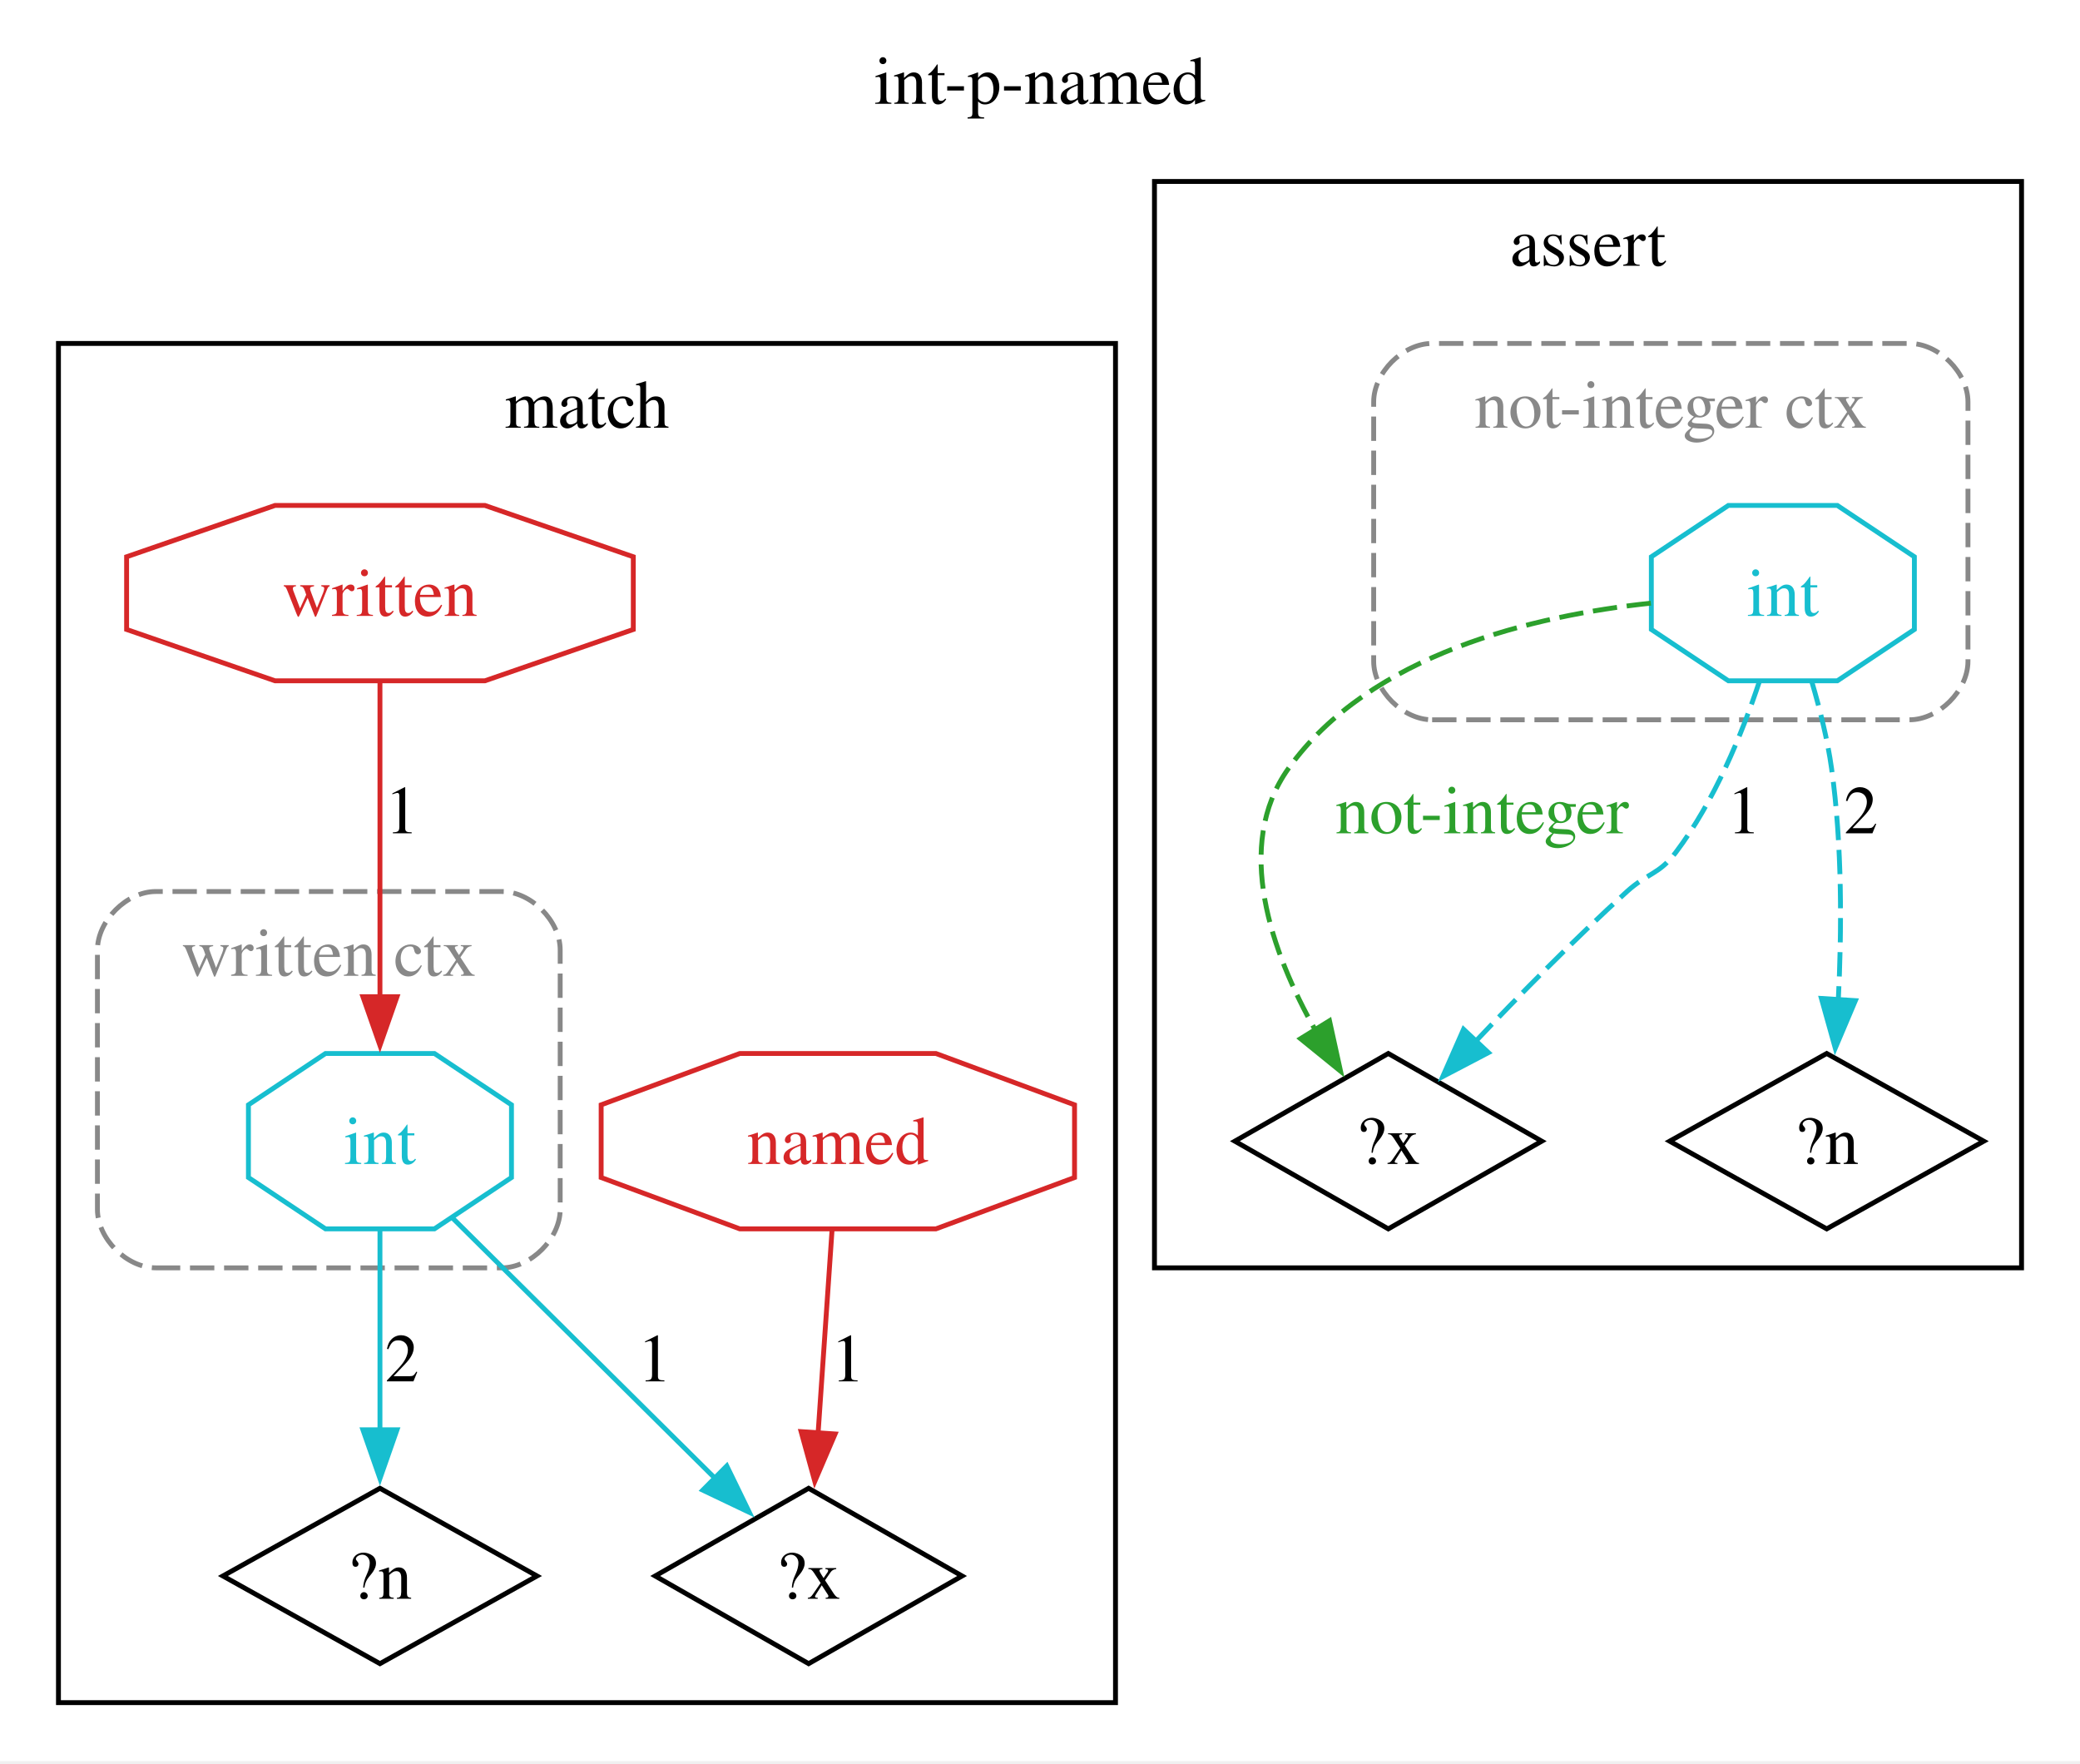
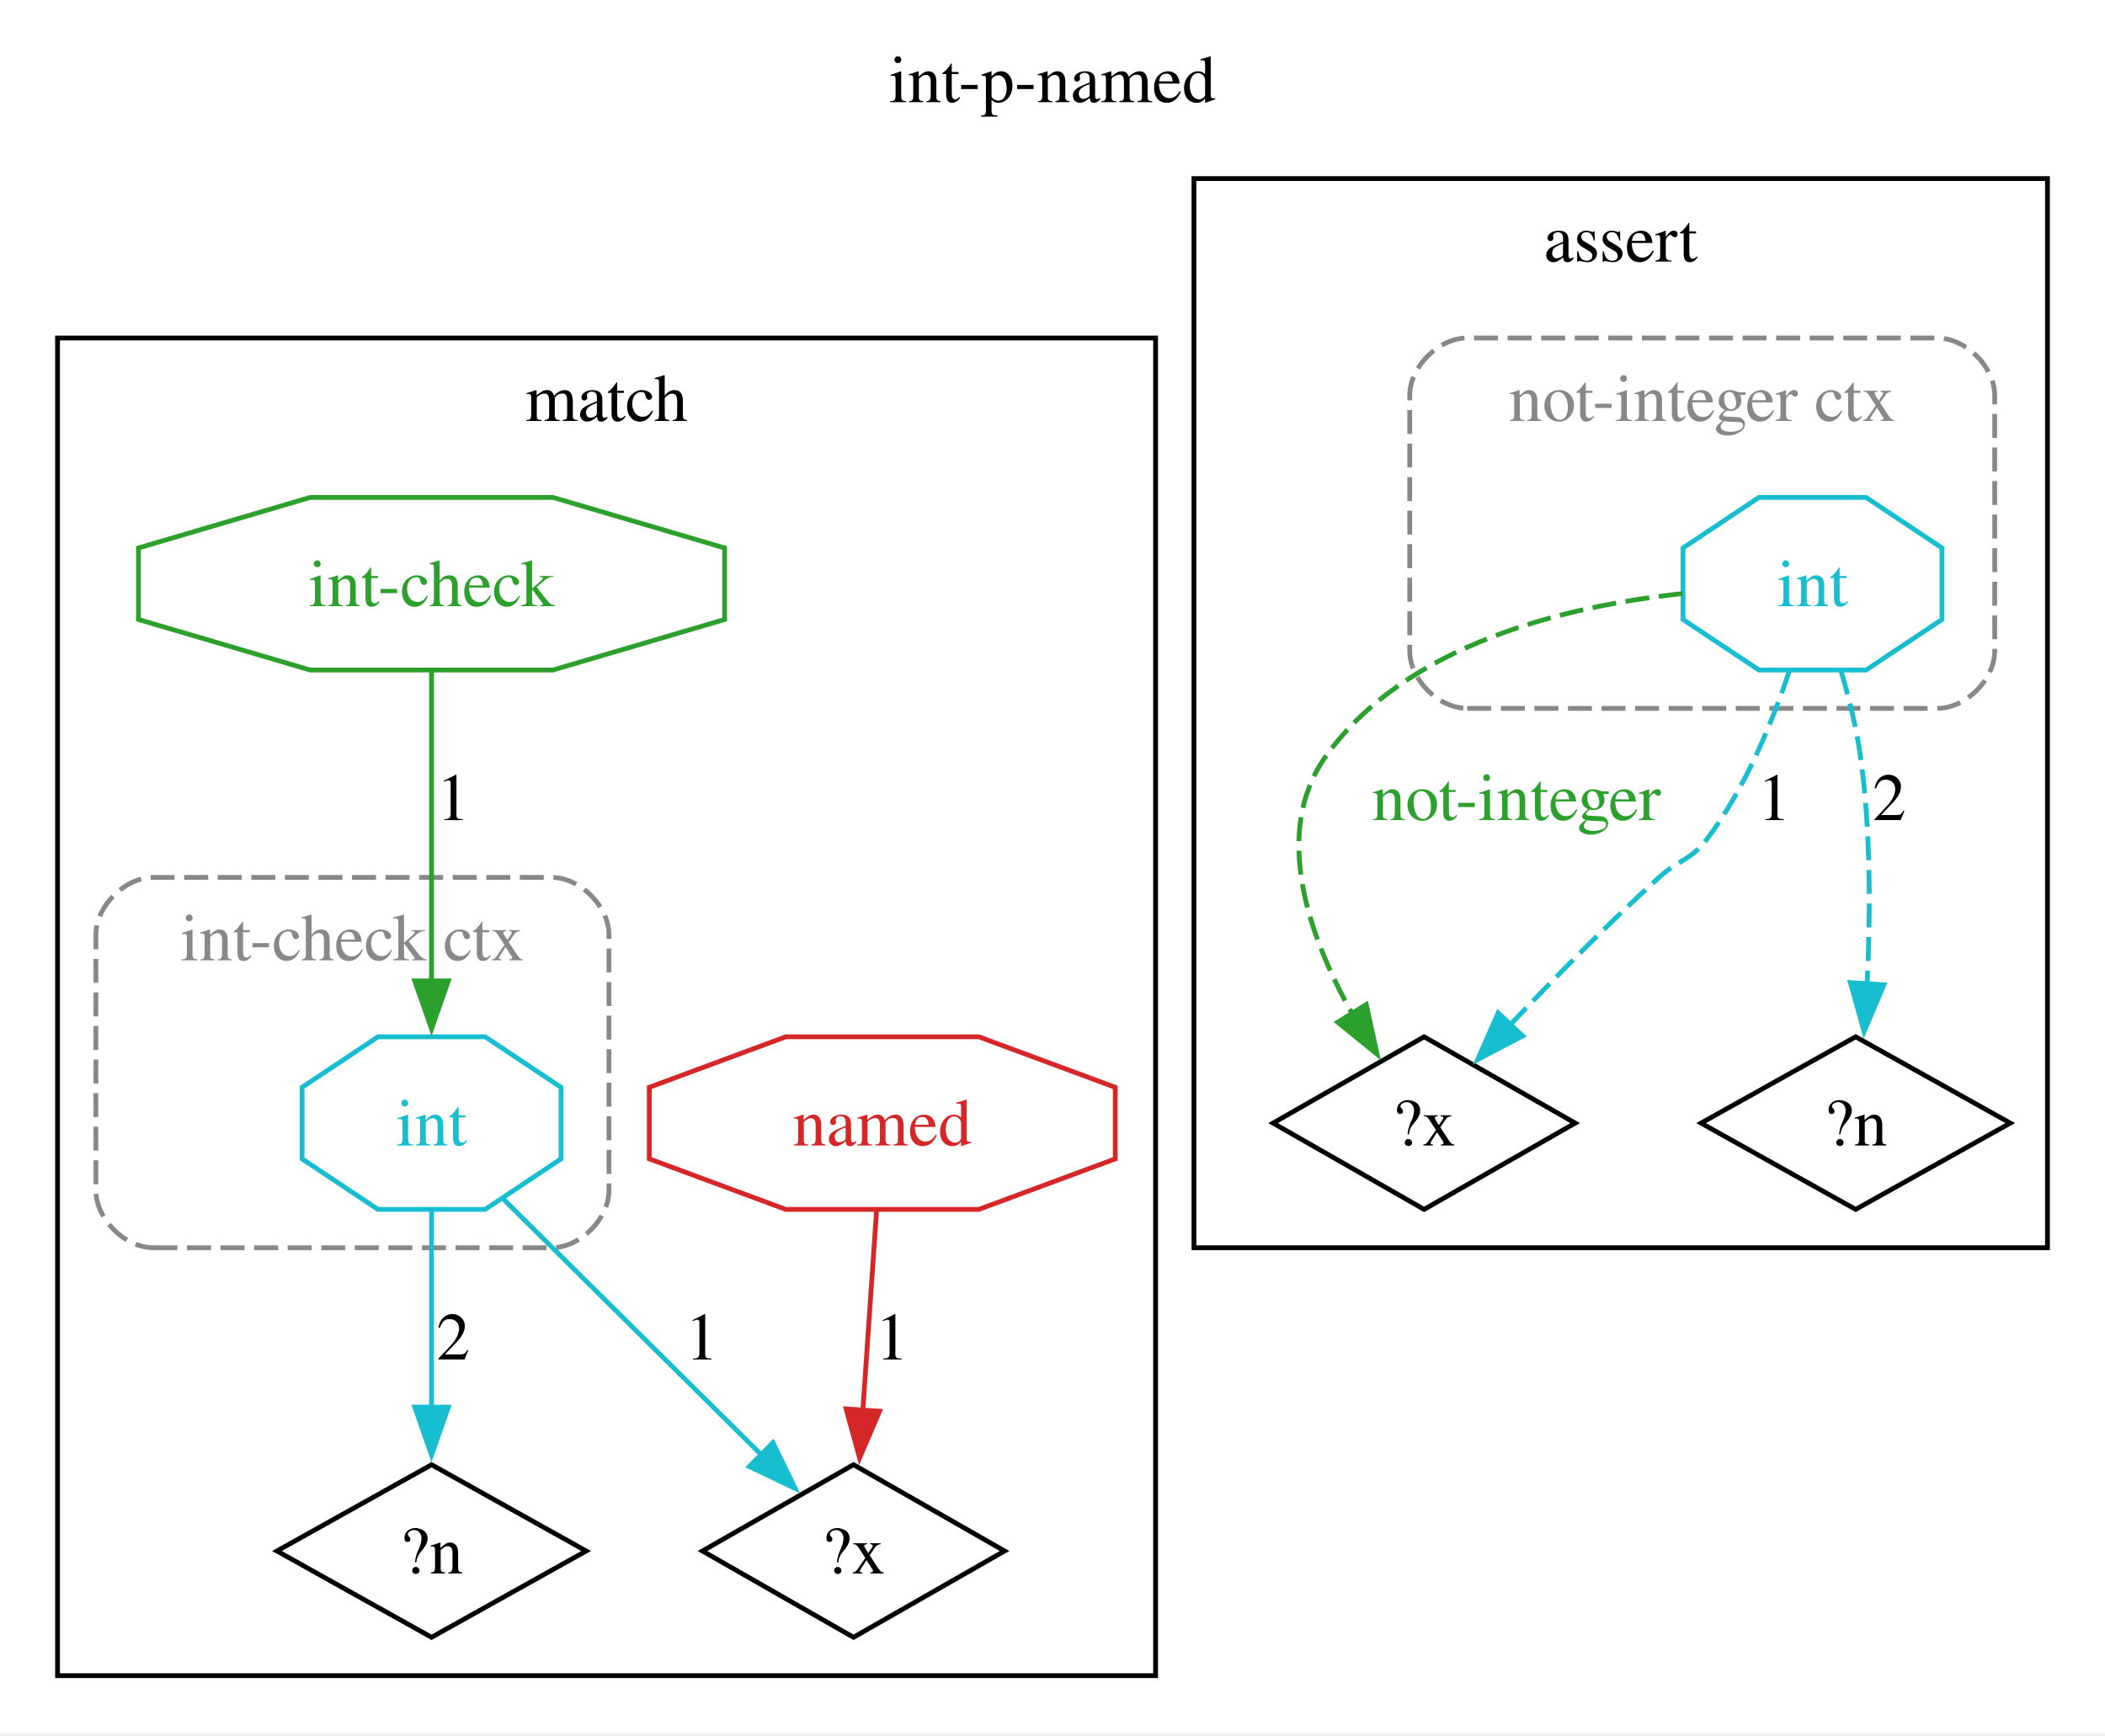
- <svg xmlns="http://www.w3.org/2000/svg" width="427pt" height="362pt" viewBox="0.00 0.00 427.00 362.00">
+ <svg xmlns="http://www.w3.org/2000/svg" width="439pt" height="362pt" viewBox="0.00 0.00 439.00 362.00">
  <g id="graph0" class="graph" transform="scale(1 1) rotate(0) translate(4 357.5)">
-     <polygon fill="white" stroke="none" points="-4,4 -4,-357.5 423,-357.5 423,4 -4,4" />
-     <text xml:space="preserve" text-anchor="middle" x="209.5" y="-336.2" font-family="Times,serif" font-size="14.00">int-p-named</text>
+     <polygon fill="white" stroke="none" points="-4,4 -4,-357.5 435,-357.5 435,4 -4,4" />
+     <text xml:space="preserve" text-anchor="middle" x="215.5" y="-336.2" font-family="Times,serif" font-size="14.00">int-p-named</text>
    <g id="clust1" class="cluster">
-       <polygon fill="none" stroke="black" points="8,-8 8,-287 225,-287 225,-8 8,-8" />
-       <text xml:space="preserve" text-anchor="middle" x="116.5" y="-269.7" font-family="Times,serif" font-size="14.00">match</text>
+       <polygon fill="none" stroke="black" points="8,-8 8,-287 237,-287 237,-8 8,-8" />
+       <text xml:space="preserve" text-anchor="middle" x="122.5" y="-269.7" font-family="Times,serif" font-size="14.00">match</text>
    </g>
    <g id="clust2" class="cluster">
-       <path fill="none" stroke="#888888" stroke-dasharray="5,2" d="M28,-97.25C28,-97.25 99,-97.25 99,-97.25 105,-97.25 111,-103.25 111,-109.25 111,-109.25 111,-162.5 111,-162.5 111,-168.5 105,-174.5 99,-174.5 99,-174.5 28,-174.5 28,-174.5 22,-174.5 16,-168.5 16,-162.5 16,-162.5 16,-109.25 16,-109.25 16,-103.25 22,-97.25 28,-97.25" />
-       <text xml:space="preserve" text-anchor="middle" x="63.5" y="-157.2" font-family="Times,serif" font-size="14.00" fill="#888888">written ctx</text>
+       <path fill="none" stroke="#888888" stroke-dasharray="5,2" d="M28,-97.25C28,-97.25 111,-97.25 111,-97.25 117,-97.25 123,-103.25 123,-109.25 123,-109.25 123,-162.5 123,-162.5 123,-168.5 117,-174.5 111,-174.5 111,-174.5 28,-174.5 28,-174.5 22,-174.5 16,-168.5 16,-162.5 16,-162.5 16,-109.25 16,-109.25 16,-103.25 22,-97.25 28,-97.25" />
+       <text xml:space="preserve" text-anchor="middle" x="69.5" y="-157.2" font-family="Times,serif" font-size="14.00" fill="#888888">int-check ctx</text>
    </g>
    <g id="clust3" class="cluster">
-       <polygon fill="none" stroke="black" points="233,-97.25 233,-320.25 411,-320.25 411,-97.25 233,-97.25" />
-       <text xml:space="preserve" text-anchor="middle" x="322" y="-302.95" font-family="Times,serif" font-size="14.00">assert</text>
+       <polygon fill="none" stroke="black" points="245,-97.25 245,-320.25 423,-320.25 423,-97.25 245,-97.25" />
+       <text xml:space="preserve" text-anchor="middle" x="334" y="-302.95" font-family="Times,serif" font-size="14.00">assert</text>
    </g>
    <g id="clust4" class="cluster">
-       <path fill="none" stroke="#888888" stroke-dasharray="5,2" d="M290,-209.75C290,-209.75 388,-209.75 388,-209.75 394,-209.75 400,-215.75 400,-221.75 400,-221.75 400,-275 400,-275 400,-281 394,-287 388,-287 388,-287 290,-287 290,-287 284,-287 278,-281 278,-275 278,-275 278,-221.75 278,-221.75 278,-215.75 284,-209.75 290,-209.75" />
-       <text xml:space="preserve" text-anchor="middle" x="339" y="-269.7" font-family="Times,serif" font-size="14.00" fill="#888888">not-integer ctx</text>
+       <path fill="none" stroke="#888888" stroke-dasharray="5,2" d="M302,-209.75C302,-209.75 400,-209.75 400,-209.75 406,-209.75 412,-215.75 412,-221.75 412,-221.75 412,-275 412,-275 412,-281 406,-287 400,-287 400,-287 302,-287 302,-287 296,-287 290,-281 290,-275 290,-275 290,-221.75 290,-221.75 290,-215.75 296,-209.75 302,-209.75" />
+       <text xml:space="preserve" text-anchor="middle" x="351" y="-269.7" font-family="Times,serif" font-size="14.00" fill="#888888">not-integer ctx</text>
    </g>
    <g id="node1" class="node">
-       <polygon fill="none" stroke="black" points="162,-52 130.5,-34 162,-16 193.5,-34 162,-52" />
-       <text xml:space="preserve" text-anchor="middle" x="162" y="-29.32" font-family="Times,serif" font-size="14.00">?x</text>
+       <polygon fill="none" stroke="black" points="174,-52 142.5,-34 174,-16 205.5,-34 174,-52" />
+       <text xml:space="preserve" text-anchor="middle" x="174" y="-29.32" font-family="Times,serif" font-size="14.00">?x</text>
    </g>
    <g id="node2" class="node">
-       <polygon fill="none" stroke="black" points="74,-52 41.76,-34 74,-16 106.24,-34 74,-52" />
-       <text xml:space="preserve" text-anchor="middle" x="74" y="-29.32" font-family="Times,serif" font-size="14.00">?n</text>
+       <polygon fill="none" stroke="black" points="86,-52 53.76,-34 86,-16 118.24,-34 86,-52" />
+       <text xml:space="preserve" text-anchor="middle" x="86" y="-29.32" font-family="Times,serif" font-size="14.00">?n</text>
    </g>
    <g id="node3" class="node">
-       <polygon fill="none" stroke="#17becf" points="101,-115.79 101,-130.71 85.18,-141.25 62.82,-141.25 47,-130.71 47,-115.79 62.82,-105.25 85.18,-105.25 101,-115.79" />
-       <text xml:space="preserve" text-anchor="middle" x="74" y="-118.58" font-family="Times,serif" font-size="14.00" fill="#17becf">int</text>
+       <polygon fill="none" stroke="#17becf" points="113,-115.79 113,-130.71 97.18,-141.25 74.82,-141.25 59,-130.71 59,-115.79 74.82,-105.25 97.18,-105.25 113,-115.79" />
+       <text xml:space="preserve" text-anchor="middle" x="86" y="-118.58" font-family="Times,serif" font-size="14.00" fill="#17becf">int</text>
    </g>
    <g id="edge3" class="edge">
-       <path fill="none" stroke="#17becf" d="M88.93,-107.45C103.88,-92.63 126.93,-69.77 143.14,-53.7" />
-       <polygon fill="#17becf" stroke="#17becf" points="145.2,-56.59 149.83,-47.06 140.27,-51.62 145.2,-56.59" />
-       <text xml:space="preserve" text-anchor="middle" x="130.38" y="-73.95" font-family="Times,serif" font-size="14.00">1</text>
+       <path fill="none" stroke="#17becf" d="M100.93,-107.45C115.88,-92.63 138.93,-69.77 155.14,-53.7" />
+       <polygon fill="#17becf" stroke="#17becf" points="157.2,-56.59 161.83,-47.06 152.27,-51.62 157.2,-56.59" />
+       <text xml:space="preserve" text-anchor="middle" x="142.38" y="-73.95" font-family="Times,serif" font-size="14.00">1</text>
    </g>
    <g id="edge4" class="edge">
-       <path fill="none" stroke="#17becf" d="M74,-105.01C74,-93.26 74,-77.41 74,-63.77" />
-       <polygon fill="#17becf" stroke="#17becf" points="77.5,-64.01 74,-54.01 70.5,-64.01 77.5,-64.01" />
-       <text xml:space="preserve" text-anchor="middle" x="78.5" y="-73.95" font-family="Times,serif" font-size="14.00">2</text>
+       <path fill="none" stroke="#17becf" d="M86,-105.01C86,-93.26 86,-77.41 86,-63.77" />
+       <polygon fill="#17becf" stroke="#17becf" points="89.5,-64.01 86,-54.01 82.5,-64.01 89.5,-64.01" />
+       <text xml:space="preserve" text-anchor="middle" x="90.5" y="-73.95" font-family="Times,serif" font-size="14.00">2</text>
    </g>
    <g id="node4" class="node">
-       <polygon fill="none" stroke="#d62728" points="126.01,-228.29 126.01,-243.21 95.54,-253.75 52.46,-253.75 21.99,-243.21 21.99,-228.29 52.46,-217.75 95.54,-217.75 126.01,-228.29" />
-       <text xml:space="preserve" text-anchor="middle" x="74" y="-231.07" font-family="Times,serif" font-size="14.00" fill="#d62728">written</text>
+       <polygon fill="none" stroke="#2ca02c" points="147.12,-228.29 147.12,-243.21 111.32,-253.75 60.68,-253.75 24.88,-243.21 24.88,-228.29 60.68,-217.75 111.32,-217.75 147.12,-228.29" />
+       <text xml:space="preserve" text-anchor="middle" x="86" y="-231.07" font-family="Times,serif" font-size="14.00" fill="#2ca02c">int-check</text>
    </g>
    <g id="edge1" class="edge">
-       <path fill="none" stroke="#d62728" d="M74,-217.48C74,-200.21 74,-173.34 74,-152.87" />
-       <polygon fill="#d62728" stroke="#d62728" points="77.5,-152.91 74,-142.91 70.5,-152.91 77.5,-152.91" />
-       <text xml:space="preserve" text-anchor="middle" x="78.5" y="-186.45" font-family="Times,serif" font-size="14.00">1</text>
+       <path fill="none" stroke="#2ca02c" d="M86,-217.48C86,-200.21 86,-173.34 86,-152.87" />
+       <polygon fill="#2ca02c" stroke="#2ca02c" points="89.5,-152.91 86,-142.91 82.5,-152.91 89.5,-152.91" />
+       <text xml:space="preserve" text-anchor="middle" x="90.5" y="-186.45" font-family="Times,serif" font-size="14.00">1</text>
    </g>
    <g id="node5" class="node">
-       <polygon fill="none" stroke="#d62728" points="216.59,-115.79 216.59,-130.71 188.13,-141.25 147.87,-141.25 119.41,-130.71 119.41,-115.79 147.87,-105.25 188.13,-105.25 216.59,-115.79" />
-       <text xml:space="preserve" text-anchor="middle" x="168" y="-118.58" font-family="Times,serif" font-size="14.00" fill="#d62728">named</text>
+       <polygon fill="none" stroke="#d62728" points="228.59,-115.79 228.59,-130.71 200.13,-141.25 159.87,-141.25 131.41,-130.71 131.41,-115.79 159.87,-105.25 200.13,-105.25 228.59,-115.79" />
+       <text xml:space="preserve" text-anchor="middle" x="180" y="-118.58" font-family="Times,serif" font-size="14.00" fill="#d62728">named</text>
    </g>
    <g id="edge2" class="edge">
-       <path fill="none" stroke="#d62728" d="M166.81,-105.01C166,-93.1 164.89,-77 163.94,-63.23" />
-       <polygon fill="#d62728" stroke="#d62728" points="167.44,-63.15 163.27,-53.42 160.46,-63.63 167.44,-63.15" />
-       <text xml:space="preserve" text-anchor="middle" x="170.04" y="-73.95" font-family="Times,serif" font-size="14.00">1</text>
+       <path fill="none" stroke="#d62728" d="M178.81,-105.01C178,-93.1 176.89,-77 175.94,-63.23" />
+       <polygon fill="#d62728" stroke="#d62728" points="179.44,-63.15 175.27,-53.42 172.46,-63.63 179.44,-63.15" />
+       <text xml:space="preserve" text-anchor="middle" x="182.04" y="-73.95" font-family="Times,serif" font-size="14.00">1</text>
    </g>
    <g id="node6" class="node">
-       <polygon fill="none" stroke="black" points="281,-141.25 249.5,-123.25 281,-105.25 312.5,-123.25 281,-141.25" />
-       <text xml:space="preserve" text-anchor="middle" x="281" y="-118.58" font-family="Times,serif" font-size="14.00">?x</text>
+       <polygon fill="none" stroke="black" points="293,-141.25 261.5,-123.25 293,-105.25 324.5,-123.25 293,-141.25" />
+       <text xml:space="preserve" text-anchor="middle" x="293" y="-118.58" font-family="Times,serif" font-size="14.00">?x</text>
    </g>
    <g id="node7" class="node">
-       <polygon fill="none" stroke="black" points="371,-141.25 338.76,-123.25 371,-105.25 403.24,-123.25 371,-141.25" />
-       <text xml:space="preserve" text-anchor="middle" x="371" y="-118.58" font-family="Times,serif" font-size="14.00">?n</text>
+       <polygon fill="none" stroke="black" points="383,-141.25 350.76,-123.25 383,-105.25 415.24,-123.25 383,-141.25" />
+       <text xml:space="preserve" text-anchor="middle" x="383" y="-118.58" font-family="Times,serif" font-size="14.00">?n</text>
    </g>
    <g id="node8" class="node">
-       <polygon fill="none" stroke="#17becf" points="389,-228.29 389,-243.21 373.18,-253.75 350.82,-253.75 335,-243.21 335,-228.29 350.82,-217.75 373.18,-217.75 389,-228.29" />
-       <text xml:space="preserve" text-anchor="middle" x="362" y="-231.07" font-family="Times,serif" font-size="14.00" fill="#17becf">int</text>
+       <polygon fill="none" stroke="#17becf" points="401,-228.29 401,-243.21 385.18,-253.75 362.82,-253.75 347,-243.21 347,-228.29 362.82,-217.75 385.18,-217.75 401,-228.29" />
+       <text xml:space="preserve" text-anchor="middle" x="374" y="-231.07" font-family="Times,serif" font-size="14.00" fill="#17becf">int</text>
    </g>
    <g id="edge5" class="edge">
-       <path fill="none" stroke="#2ca02c" stroke-dasharray="5,2" d="M334.9,-233.69C310.94,-231.14 277.27,-223.27 260.5,-199.75 249.18,-183.87 257,-162.06 266.06,-145.96" />
-       <polygon fill="#2ca02c" stroke="#2ca02c" points="268.93,-147.97 271.2,-137.62 262.98,-144.29 268.93,-147.97" />
-       <text xml:space="preserve" text-anchor="middle" x="300.25" y="-186.45" font-family="Times,serif" font-size="14.00" fill="#2ca02c">not-integer</text>
+       <path fill="none" stroke="#2ca02c" stroke-dasharray="5,2" d="M346.9,-233.69C322.94,-231.14 289.27,-223.27 272.5,-199.75 261.18,-183.87 269,-162.06 278.06,-145.96" />
+       <polygon fill="#2ca02c" stroke="#2ca02c" points="280.93,-147.97 283.2,-137.62 274.98,-144.29 280.93,-147.97" />
+       <text xml:space="preserve" text-anchor="middle" x="312.25" y="-186.45" font-family="Times,serif" font-size="14.00" fill="#2ca02c">not-integer</text>
    </g>
    <g id="edge6" class="edge">
-       <path fill="none" stroke="#17becf" stroke-dasharray="5,2" d="M357.19,-217.63C353.61,-206.84 347.95,-193.02 340,-182.5 336.57,-177.96 334.22,-178.32 330,-174.5 319.22,-164.73 307.83,-153.13 298.75,-143.55" />
-       <polygon fill="#17becf" stroke="#17becf" points="301.56,-141.43 292.18,-136.52 296.45,-146.22 301.56,-141.43" />
-       <text xml:space="preserve" text-anchor="middle" x="354.01" y="-186.45" font-family="Times,serif" font-size="14.00">1</text>
+       <path fill="none" stroke="#17becf" stroke-dasharray="5,2" d="M369.19,-217.63C365.61,-206.84 359.95,-193.02 352,-182.5 348.57,-177.96 346.22,-178.32 342,-174.5 331.22,-164.73 319.83,-153.13 310.75,-143.55" />
+       <polygon fill="#17becf" stroke="#17becf" points="313.56,-141.43 304.18,-136.52 308.45,-146.22 313.56,-141.43" />
+       <text xml:space="preserve" text-anchor="middle" x="366.01" y="-186.45" font-family="Times,serif" font-size="14.00">1</text>
    </g>
    <g id="edge7" class="edge">
-       <path fill="none" stroke="#17becf" stroke-dasharray="5,2" d="M367.96,-217.51C369.61,-211.91 371.18,-205.63 372,-199.75 374.2,-184.03 374.1,-166.29 373.37,-151.96" />
-       <polygon fill="#17becf" stroke="#17becf" points="376.89,-152.1 372.76,-142.35 369.91,-152.55 376.89,-152.1" />
-       <text xml:space="preserve" text-anchor="middle" x="378.01" y="-186.45" font-family="Times,serif" font-size="14.00">2</text>
+       <path fill="none" stroke="#17becf" stroke-dasharray="5,2" d="M379.96,-217.51C381.61,-211.91 383.18,-205.63 384,-199.75 386.2,-184.03 386.1,-166.29 385.37,-151.96" />
+       <polygon fill="#17becf" stroke="#17becf" points="388.89,-152.1 384.76,-142.35 381.91,-152.55 388.89,-152.1" />
+       <text xml:space="preserve" text-anchor="middle" x="390.01" y="-186.45" font-family="Times,serif" font-size="14.00">2</text>
    </g>
  </g>
</svg>
